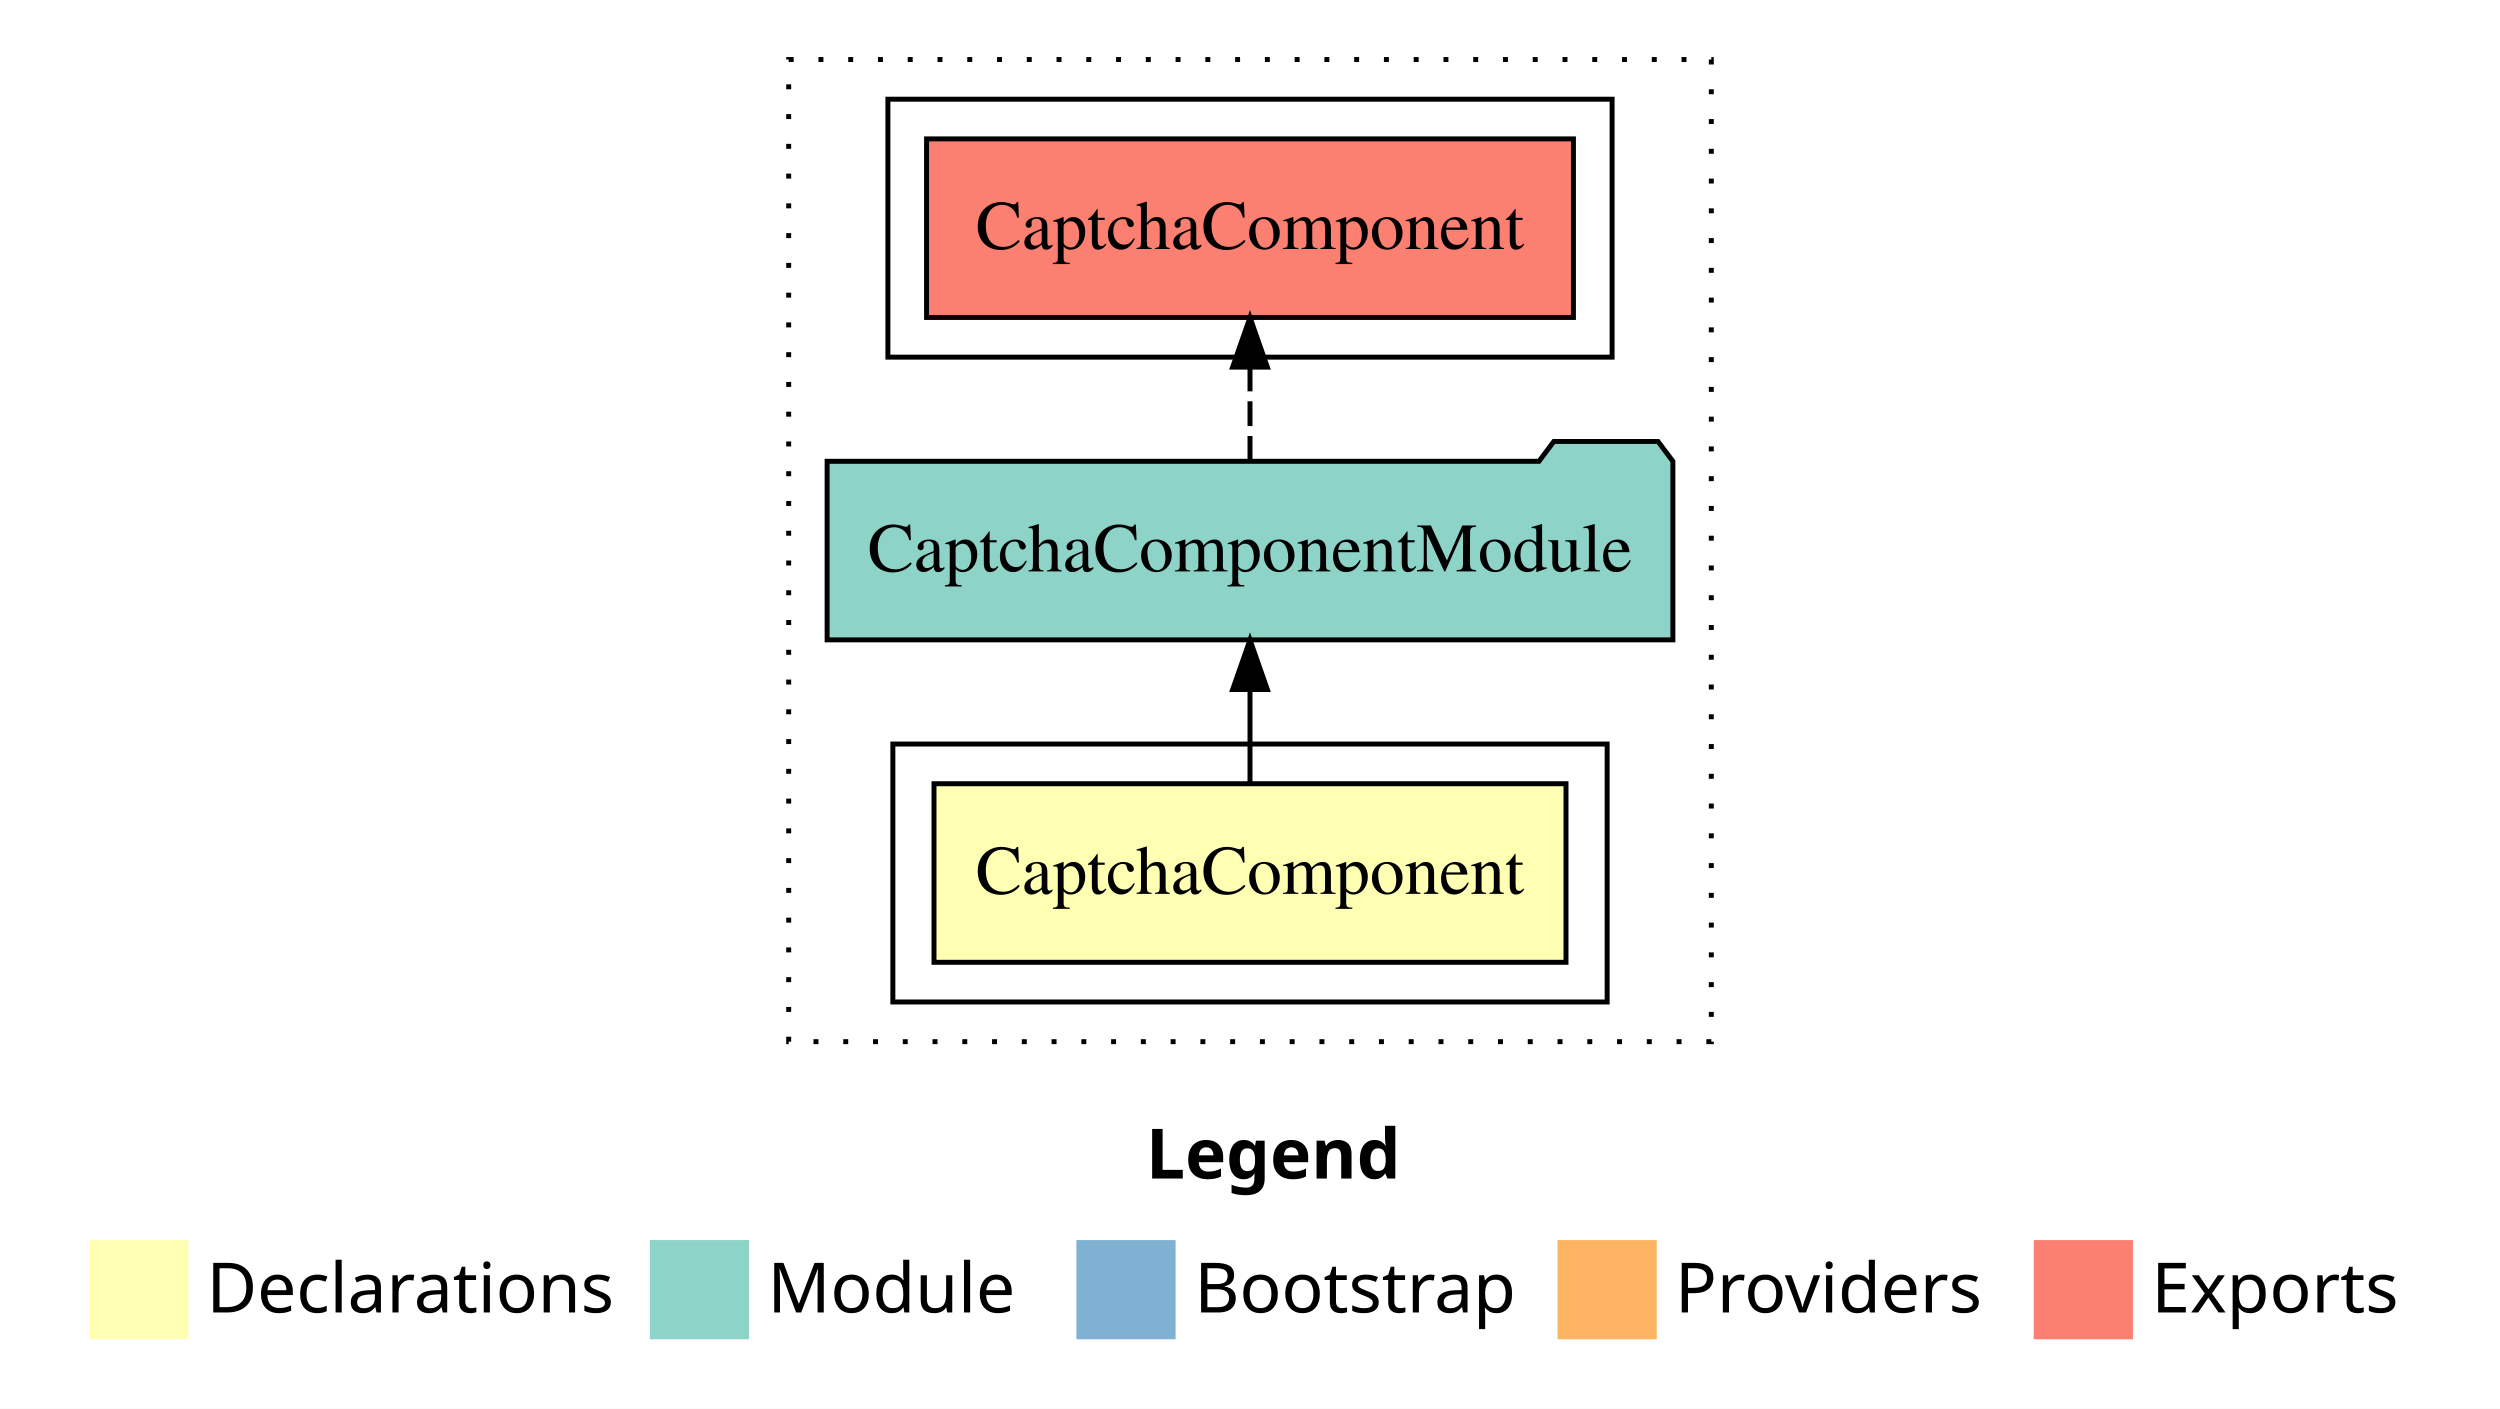
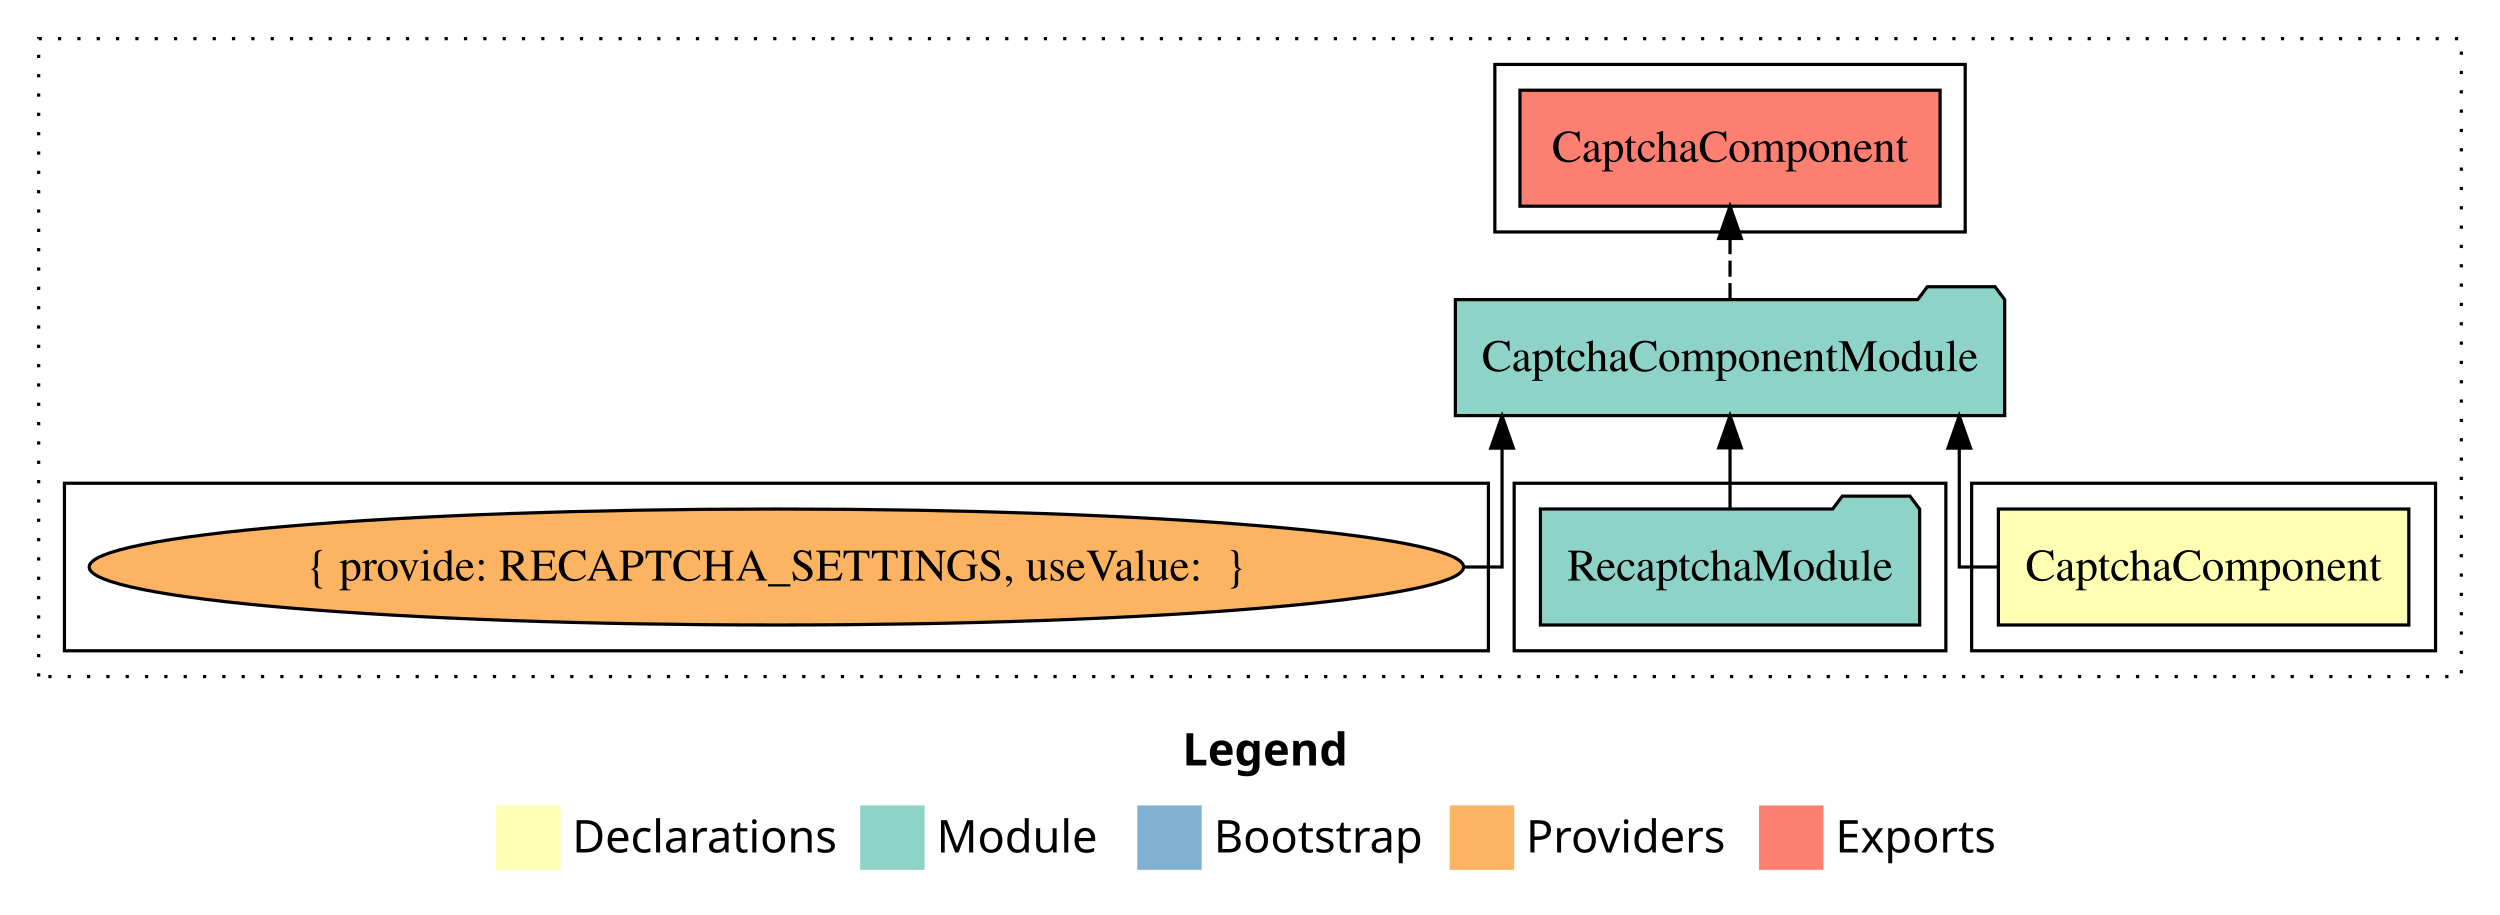
- <svg xmlns="http://www.w3.org/2000/svg" width="504pt" height="284pt" viewBox="0.00 0.00 504.00 284.00">
+ <svg xmlns="http://www.w3.org/2000/svg" width="776pt" height="284pt" viewBox="0.00 0.00 776.00 284.00">
  <g id="graph0" class="graph" transform="scale(1 1) rotate(0) translate(4 280)">
-     <polygon fill="#ffffff" stroke="transparent" points="-4,4 -4,-280 500,-280 500,4 -4,4" />
-     <text text-anchor="start" x="227.009" y="-42.4" font-family="sans-serif" font-weight="bold" font-size="14.00" fill="#000000">Legend</text>
-     <polygon fill="#ffffb3" stroke="transparent" points="14,-10 14,-30 34,-30 34,-10 14,-10" />
-     <text text-anchor="start" x="37.629" y="-15.4" font-family="sans-serif" font-size="14.00" fill="#000000">  Declarations</text>
-     <polygon fill="#8dd3c7" stroke="transparent" points="127,-10 127,-30 147,-30 147,-10 127,-10" />
-     <text text-anchor="start" x="150.725" y="-15.4" font-family="sans-serif" font-size="14.00" fill="#000000">  Module</text>
-     <polygon fill="#80b1d3" stroke="transparent" points="213,-10 213,-30 233,-30 233,-10 213,-10" />
-     <text text-anchor="start" x="236.781" y="-15.4" font-family="sans-serif" font-size="14.00" fill="#000000">  Bootstrap</text>
-     <polygon fill="#fdb462" stroke="transparent" points="310,-10 310,-30 330,-30 330,-10 310,-10" />
-     <text text-anchor="start" x="333.673" y="-15.4" font-family="sans-serif" font-size="14.00" fill="#000000">  Providers</text>
-     <polygon fill="#fb8072" stroke="transparent" points="406,-10 406,-30 426,-30 426,-10 406,-10" />
-     <text text-anchor="start" x="429.726" y="-15.4" font-family="sans-serif" font-size="14.00" fill="#000000">  Exports</text>
+     <polygon fill="#ffffff" stroke="transparent" points="-4,4 -4,-280 772,-280 772,4 -4,4" />
+     <text text-anchor="start" x="363.009" y="-42.4" font-family="sans-serif" font-weight="bold" font-size="14.00" fill="#000000">Legend</text>
+     <polygon fill="#ffffb3" stroke="transparent" points="150,-10 150,-30 170,-30 170,-10 150,-10" />
+     <text text-anchor="start" x="173.629" y="-15.4" font-family="sans-serif" font-size="14.00" fill="#000000">  Declarations</text>
+     <polygon fill="#8dd3c7" stroke="transparent" points="263,-10 263,-30 283,-30 283,-10 263,-10" />
+     <text text-anchor="start" x="286.725" y="-15.4" font-family="sans-serif" font-size="14.00" fill="#000000">  Module</text>
+     <polygon fill="#80b1d3" stroke="transparent" points="349,-10 349,-30 369,-30 369,-10 349,-10" />
+     <text text-anchor="start" x="372.781" y="-15.4" font-family="sans-serif" font-size="14.00" fill="#000000">  Bootstrap</text>
+     <polygon fill="#fdb462" stroke="transparent" points="446,-10 446,-30 466,-30 466,-10 446,-10" />
+     <text text-anchor="start" x="469.673" y="-15.4" font-family="sans-serif" font-size="14.00" fill="#000000">  Providers</text>
+     <polygon fill="#fb8072" stroke="transparent" points="542,-10 542,-30 562,-30 562,-10 542,-10" />
+     <text text-anchor="start" x="565.726" y="-15.4" font-family="sans-serif" font-size="14.00" fill="#000000">  Exports</text>
    <g id="clust1" class="cluster">
-       <polygon fill="none" stroke="#000000" stroke-dasharray="1,5" points="155,-70 155,-268 341,-268 341,-70 155,-70" />
+       <polygon fill="none" stroke="#000000" stroke-dasharray="1,5" points="8,-70 8,-268 760,-268 760,-70 8,-70" />
    </g>
    <g id="clust2" class="cluster">
-       <polygon fill="none" stroke="#000000" points="176,-78 176,-130 320,-130 320,-78 176,-78" />
+       <polygon fill="none" stroke="#000000" points="608,-78 608,-130 752,-130 752,-78 608,-78" />
+     </g>
+     <g id="clust4" class="cluster">
+       <polygon fill="none" stroke="#000000" points="466,-78 466,-130 600,-130 600,-78 466,-78" />
    </g>
    <g id="clust5" class="cluster">
-       <polygon fill="none" stroke="#000000" points="175,-208 175,-260 321,-260 321,-208 175,-208" />
+       <polygon fill="none" stroke="#000000" points="460,-208 460,-260 606,-260 606,-208 460,-208" />
+     </g>
+     <g id="clust7" class="cluster">
+       <polygon fill="none" stroke="#000000" points="16,-78 16,-130 458,-130 458,-78 16,-78" />
    </g>
    <g id="node1" class="node">
-       <polygon fill="#ffffb3" stroke="#000000" points="311.704,-122 184.296,-122 184.296,-86 311.704,-86 311.704,-122" />
-       <text text-anchor="middle" x="248" y="-99.8" font-family="Times,serif" font-size="14.00" fill="#000000">CaptchaComponent</text>
+       <polygon fill="#ffffb3" stroke="#000000" points="743.704,-122 616.296,-122 616.296,-86 743.704,-86 743.704,-122" />
+       <text text-anchor="middle" x="680" y="-99.8" font-family="Times,serif" font-size="14.00" fill="#000000">CaptchaComponent</text>
    </g>
    <g id="node2" class="node">
-       <polygon fill="#8dd3c7" stroke="#000000" points="333.253,-187 330.253,-191 309.253,-191 306.253,-187 162.747,-187 162.747,-151 333.253,-151 333.253,-187" />
-       <text text-anchor="middle" x="248" y="-164.8" font-family="Times,serif" font-size="14.00" fill="#000000">CaptchaComponentModule</text>
+       <polygon fill="#8dd3c7" stroke="#000000" points="618.253,-187 615.253,-191 594.253,-191 591.253,-187 447.747,-187 447.747,-151 618.253,-151 618.253,-187" />
+       <text text-anchor="middle" x="533" y="-164.8" font-family="Times,serif" font-size="14.00" fill="#000000">CaptchaComponentModule</text>
    </g>
    <g id="edge1" class="edge">
-       <path fill="none" stroke="#000000" d="M248,-122.106C248,-122.106 248,-140.991 248,-140.991" />
-       <polygon fill="#000000" stroke="#000000" points="244.5,-140.991 248,-150.991 251.5,-140.991 244.5,-140.991" />
+       <path fill="none" stroke="#000000" d="M616.346,-104C609.051,-104 604.162,-104 604.162,-104 604.162,-104 604.162,-140.894 604.162,-140.894" />
+       <polygon fill="#000000" stroke="#000000" points="600.662,-140.894 604.162,-150.894 607.662,-140.894 600.662,-140.894" />
+     </g>
+     <g id="node4" class="node">
+       <polygon fill="#fb8072" stroke="#000000" points="598.204,-252 467.796,-252 467.796,-216 598.204,-216 598.204,-252" />
+       <text text-anchor="middle" x="533" y="-229.8" font-family="Times,serif" font-size="14.00" fill="#000000">CaptchaComponent </text>
+     </g>
+     <g id="edge3" class="edge">
+       <path fill="none" stroke="#000000" stroke-dasharray="5,2" d="M533,-187.106C533,-187.106 533,-205.991 533,-205.991" />
+       <polygon fill="#000000" stroke="#000000" points="529.5,-205.991 533,-215.991 536.5,-205.991 529.5,-205.991" />
    </g>
    <g id="node3" class="node">
-       <polygon fill="#fb8072" stroke="#000000" points="313.204,-252 182.796,-252 182.796,-216 313.204,-216 313.204,-252" />
-       <text text-anchor="middle" x="248" y="-229.8" font-family="Times,serif" font-size="14.00" fill="#000000">CaptchaComponent </text>
+       <polygon fill="#8dd3c7" stroke="#000000" points="591.85,-122 588.85,-126 567.85,-126 564.85,-122 474.15,-122 474.15,-86 591.85,-86 591.85,-122" />
+       <text text-anchor="middle" x="533" y="-99.8" font-family="Times,serif" font-size="14.00" fill="#000000">RecaptchaModule</text>
    </g>
    <g id="edge2" class="edge">
-       <path fill="none" stroke="#000000" stroke-dasharray="5,2" d="M248,-187.106C248,-187.106 248,-205.991 248,-205.991" />
-       <polygon fill="#000000" stroke="#000000" points="244.5,-205.991 248,-215.991 251.5,-205.991 244.5,-205.991" />
+       <path fill="none" stroke="#000000" d="M533,-122.106C533,-122.106 533,-140.991 533,-140.991" />
+       <polygon fill="#000000" stroke="#000000" points="529.5,-140.991 533,-150.991 536.5,-140.991 529.5,-140.991" />
+     </g>
+     <g id="node5" class="node">
+       <ellipse fill="#fdb462" stroke="#000000" cx="237" cy="-104" rx="213.315" ry="18" />
+       <text text-anchor="middle" x="237" y="-99.8" font-family="Times,serif" font-size="14.00" fill="#000000">{ provide: RECAPTCHA_SETTINGS, useValue:  }</text>
+     </g>
+     <g id="edge4" class="edge">
+       <path fill="none" stroke="#000000" d="M450.448,-104C457.91,-104 462.241,-104 462.241,-104 462.241,-104 462.241,-140.894 462.241,-140.894" />
+       <polygon fill="#000000" stroke="#000000" points="458.741,-140.894 462.241,-150.894 465.741,-140.894 458.741,-140.894" />
    </g>
  </g>
</svg>
